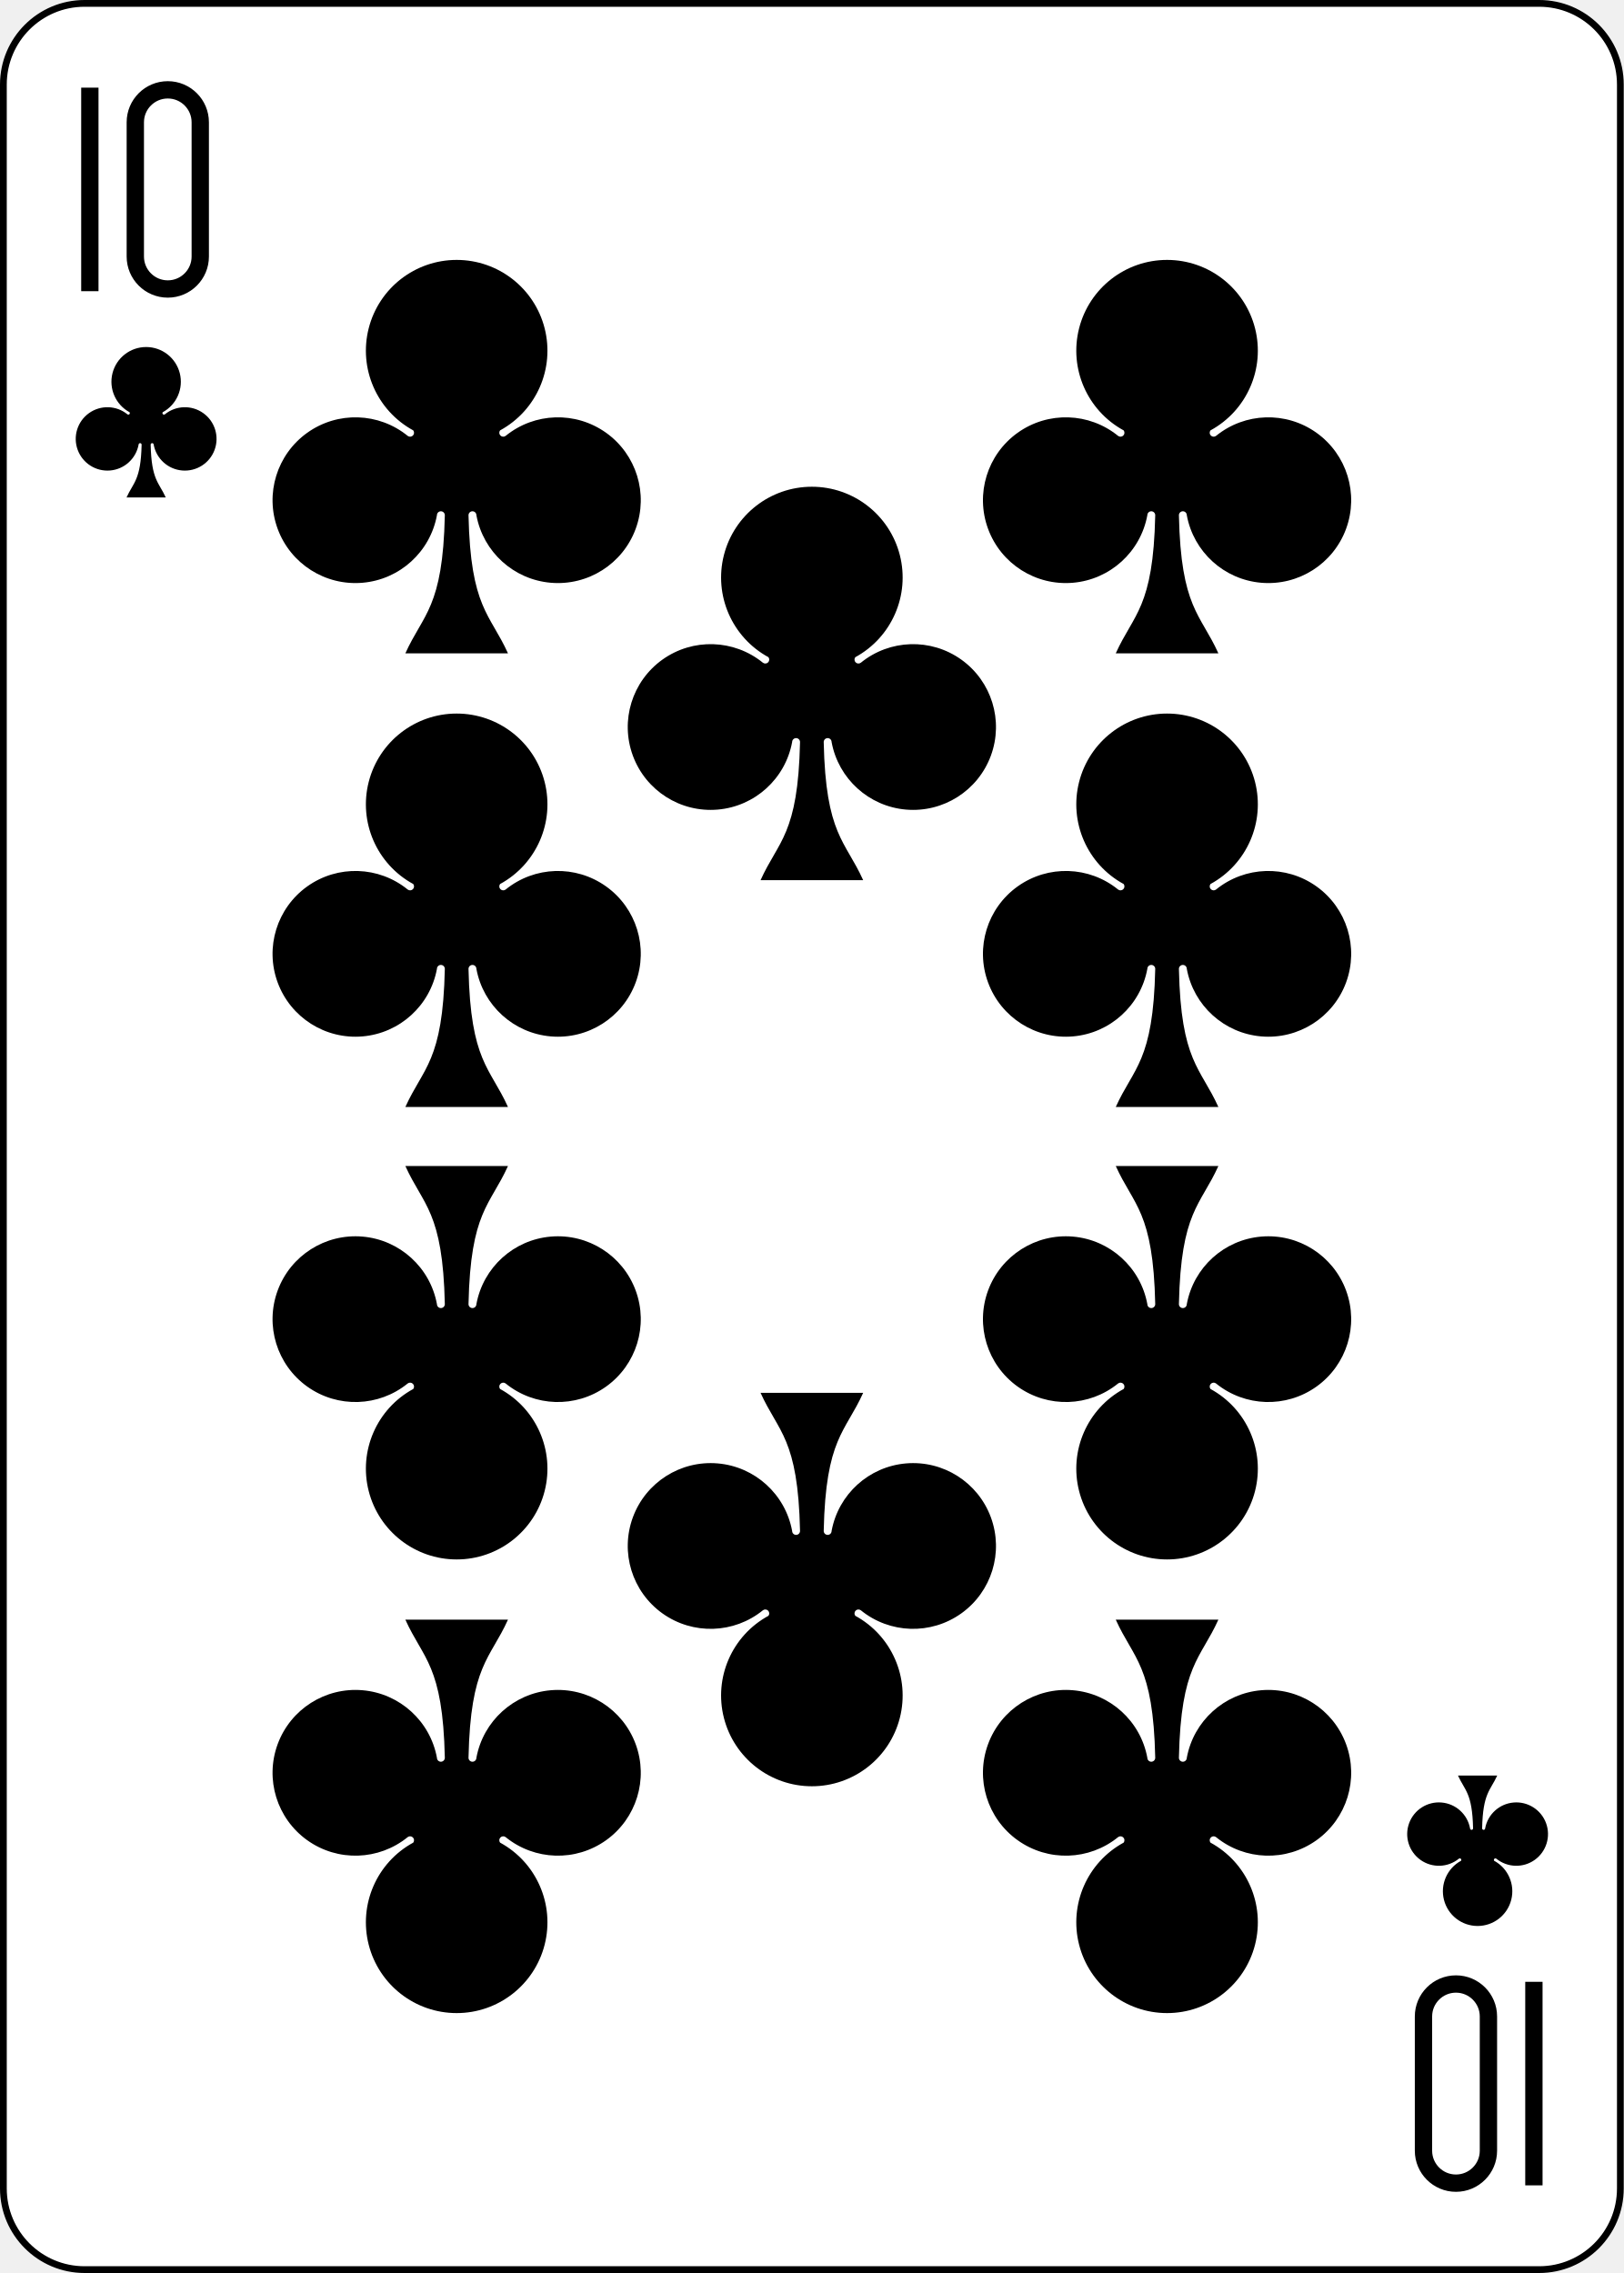
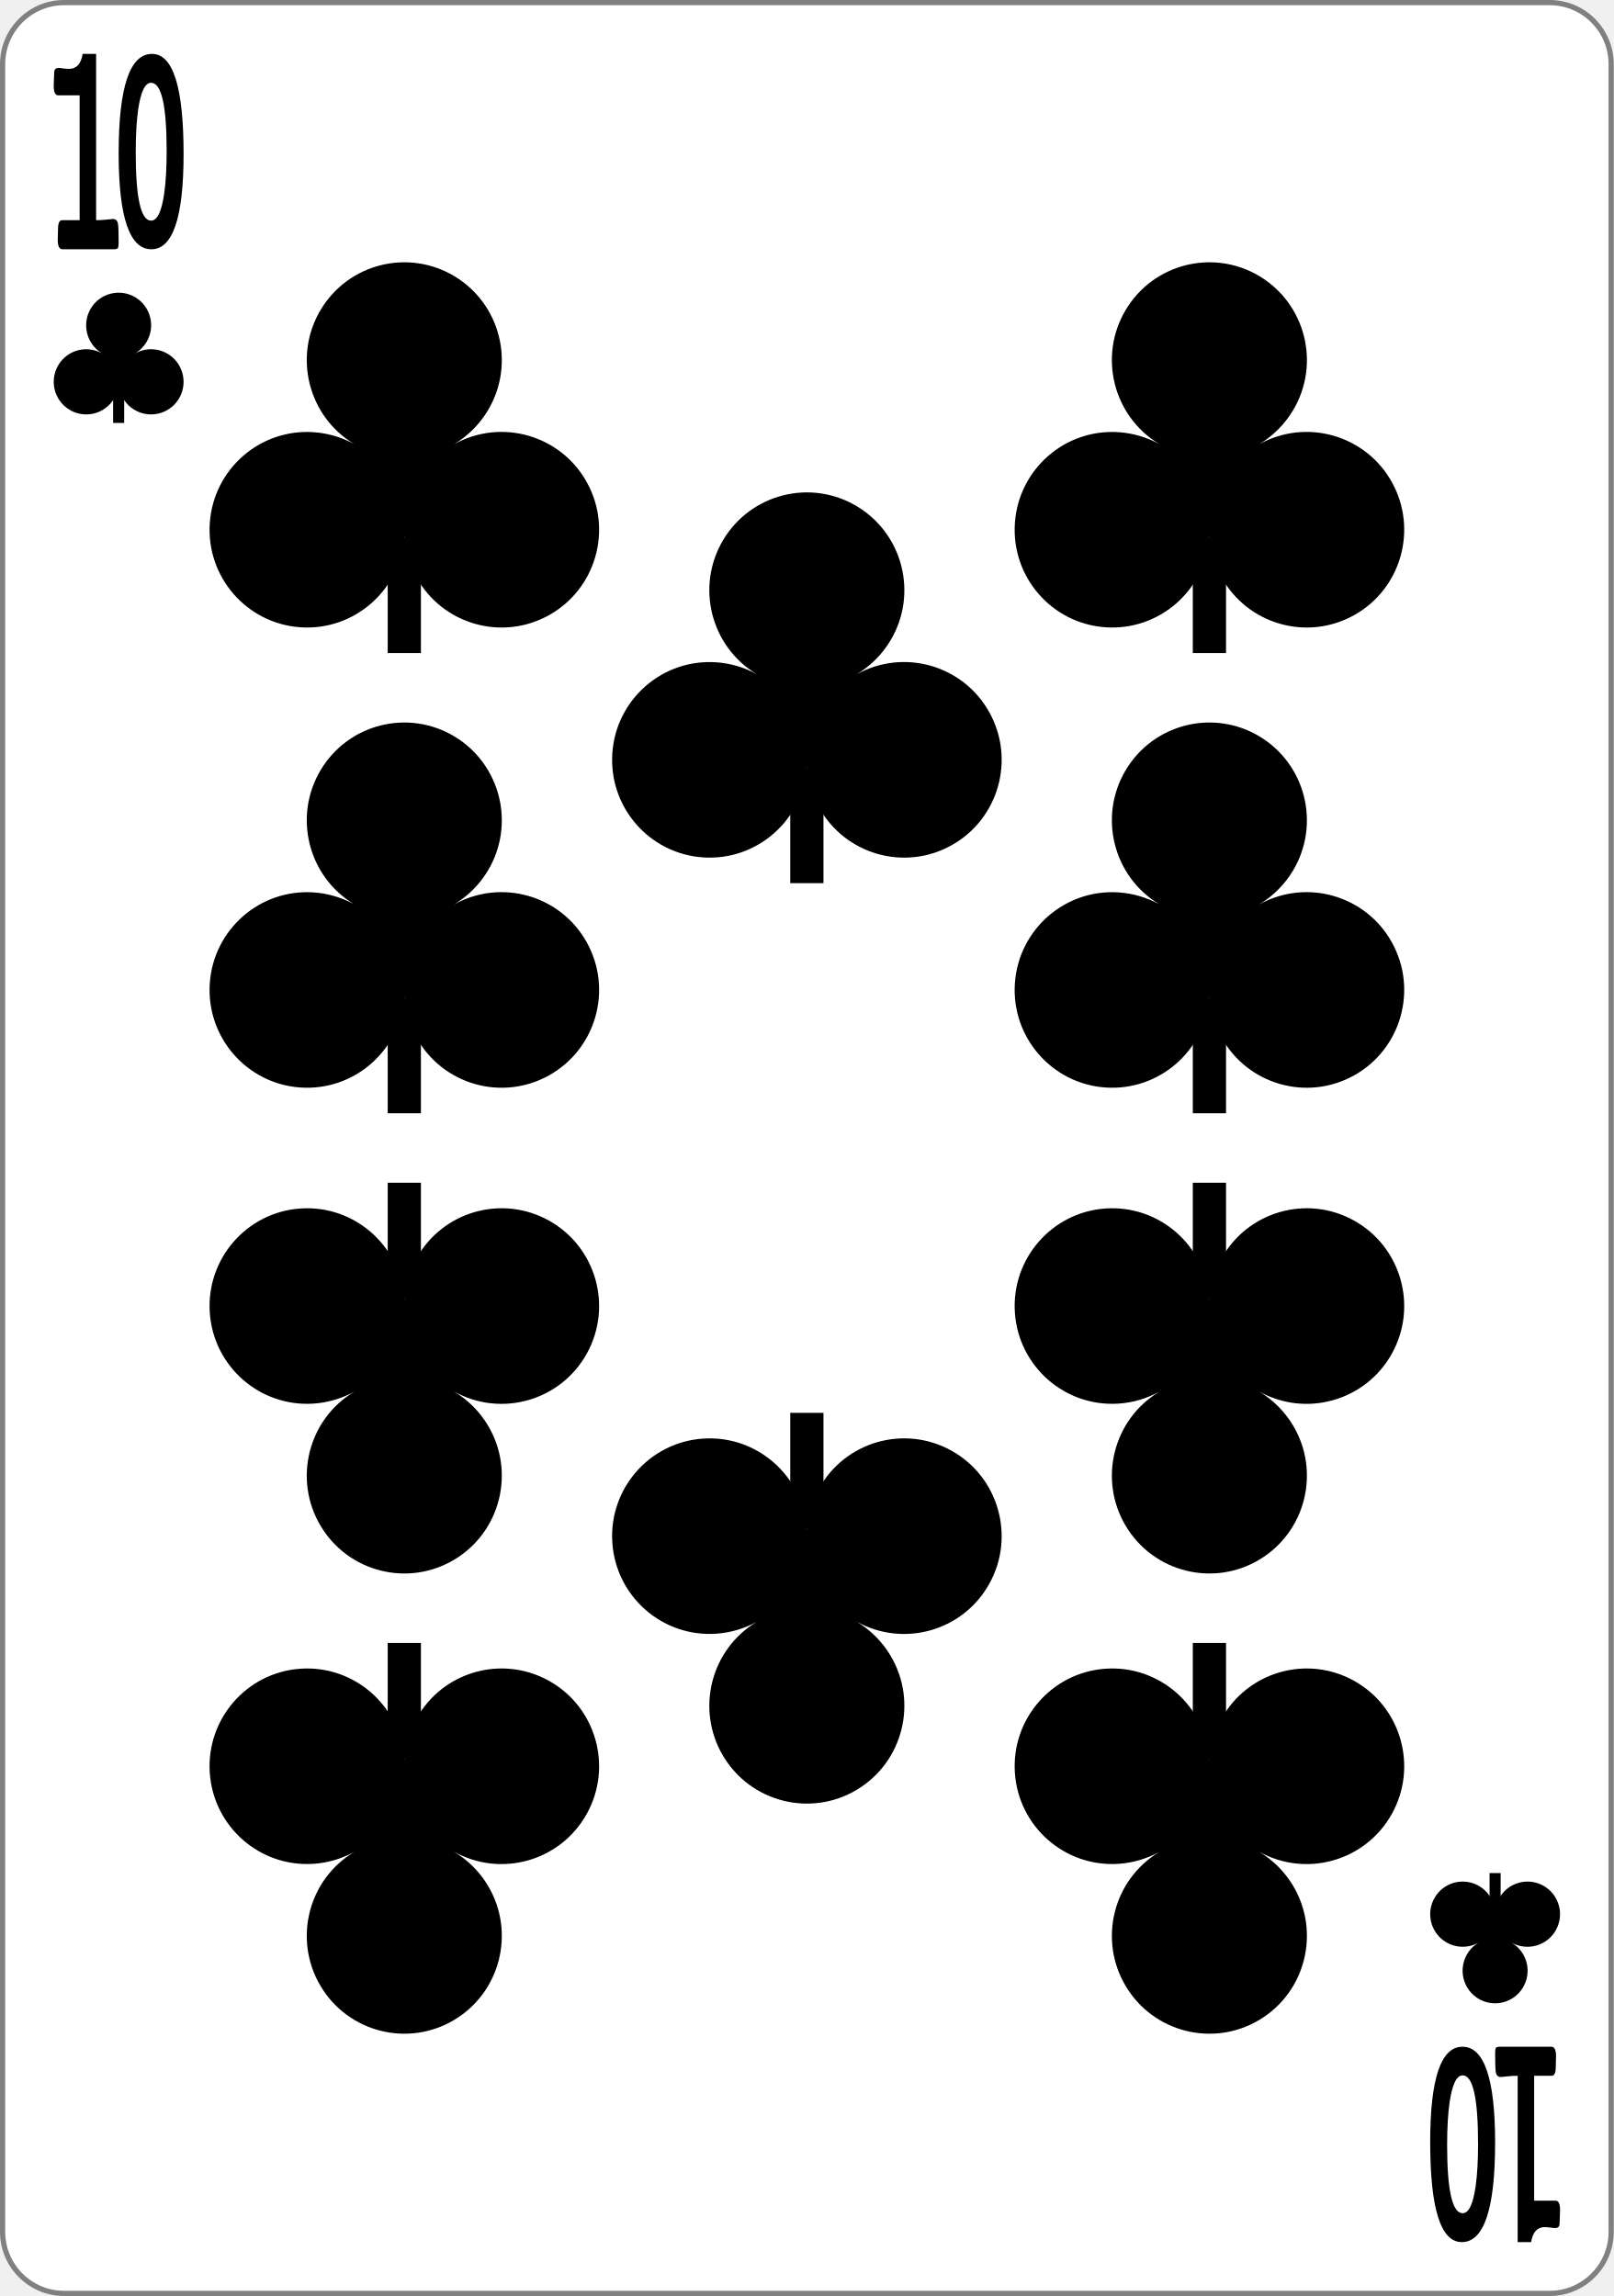
- <svg xmlns="http://www.w3.org/2000/svg" xmlns:xlink="http://www.w3.org/1999/xlink" width="2.5in" height="3.5in" viewBox="-120 -168 240 336" preserveAspectRatio="none" class="card" face="TC">
-   <symbol id="C" viewBox="-600 -600 1200 1200" preserveAspectRatio="xMinYMid">
-     <path d="M30 150C35 385 85 400 130 500L-130 500C-85 400 -35 385 -30 150A10 10 0 0 0 -50 150A210 210 0 1 1 -124 -51A10 10 0 0 0 -110 -65A230 230 0 1 1 110 -65A10 10 0 0 0 124 -51A210 210 0 1 1 50 150A10 10 0 0 0 30 150Z" fill="black" />
-   </symbol>
-   <symbol id="CT" viewBox="-500 -500 1000 1000" preserveAspectRatio="xMinYMid">
-     <path d="M-260 430L-260 -430M-50 0L-50 -310A150 150 0 0 1 250 -310L250 310A150 150 0 0 1 -50 310Z" stroke="black" stroke-width="80" stroke-linecap="square" stroke-miterlimit="1.5" fill="none" />
-   </symbol>
-   <rect width="239" height="335" x="-119.5" y="-167.5" rx="12" ry="12" fill="white" stroke="black" />
-   <use xlink:href="#CT" height="32" width="32" x="-114.4" y="-156" />
-   <use xlink:href="#C" height="26.769" width="26.769" x="-111.784" y="-119" />
-   <use xlink:href="#C" height="70" width="70" x="-87.501" y="-135.588" />
-   <use xlink:href="#C" height="70" width="70" x="17.501" y="-135.588" />
-   <use xlink:href="#C" height="70" width="70" x="-87.501" y="-68.529" />
-   <use xlink:href="#C" height="70" width="70" x="17.501" y="-68.529" />
-   <use xlink:href="#C" height="70" width="70" x="-35" y="-102.058" />
-   <g transform="rotate(180)">
-     <use xlink:href="#CT" height="32" width="32" x="-114.4" y="-156" />
-     <use xlink:href="#C" height="26.769" width="26.769" x="-111.784" y="-119" />
-     <use xlink:href="#C" height="70" width="70" x="-87.501" y="-135.588" />
-     <use xlink:href="#C" height="70" width="70" x="17.501" y="-135.588" />
-     <use xlink:href="#C" height="70" width="70" x="-87.501" y="-68.529" />
-     <use xlink:href="#C" height="70" width="70" x="17.501" y="-68.529" />
-     <use xlink:href="#C" height="70" width="70" x="-35" y="-102.058" />
+ <svg xmlns="http://www.w3.org/2000/svg" width="234" height="333" id="svg2" version="1.1">
+   <defs id="defs4" />
+   <g id="layer1" transform="translate(0,-719.3622)">
+     <g id="g987">
+       <rect rx="8.919" ry="8.946" y="719.74" x="0.378" height="332.244" width="233.244" id="rect4266" style="fill:#ffffff;fill-opacity:1;stroke:#808080;stroke-width:0.756;stroke-linecap:butt;stroke-linejoin:miter;stroke-miterlimit:4;stroke-dasharray:none;stroke-opacity:1" />
+       <g transform="matrix(0.07348588,0,0,0.07370838,-248.0173,933.6006)" id="g4233" style="fill:none;stroke:#000000;stroke-width:3.181;stroke-opacity:1" />
+       <g clip-path="none" style="fill:none;stroke:#000000;stroke-width:3.181;stroke-opacity:1" id="g4211" transform="matrix(0.07348588,0,0,0.07370838,-248.0173,933.6006)" />
+       <g transform="matrix(0.07348588,0,0,0.07370838,-248.0173,933.6006)" id="g4227" style="fill:none;stroke:#000000;stroke-width:3.181;stroke-opacity:1" />
+       <g style="stroke-width:3.181" transform="matrix(0.05648742,0,0,0.05667266,-79.73073,833.6596)" id="g5492-7">
+         <rect style="fill:#000000;fill-opacity:1;stroke:none;stroke-width:3.181" id="rect4124-6" width="85.256" height="295.685" x="2406.706" y="536.549" />
+         <path id="path3979-1-6-1" d="m 2917.856,395.129 c 67.135,120.805 23.601,273.145 -97.235,340.262 -120.836,67.117 -273.216,23.595 -340.35,-97.21 -17.88,-32.173 -28.44,-67.893 -30.889,-104.572 -9.342,137.921 -128.747,242.091 -266.662,232.714 -137.914,-9.378 -242.111,-128.752 -232.731,-266.631 9.38,-137.878 128.786,-242.049 266.7,-232.671 36.206,2.462 71.443,12.765 103.725,30.222 -118.192,-70.886 -156.875,-224.529 -85.945,-343.146 70.93,-118.617 224.613,-157.29 343.261,-86.378 118.647,70.912 157.33,224.555 86.4,343.171 -21.341,35.69 -51.243,65.5 -86.812,86.883 121.024,-66.97 273.404,-23.448 340.538,97.356 z" style="fill:#000000;fill-opacity:1;stroke:none;stroke-width:3.181" />
+       </g>
+       <g id="text3216-7" style="font-style:normal;font-variant:normal;font-weight:bold;font-stretch:normal;font-size:3.772px;line-height:0%;font-family:'Levenim MT';-inkscape-font-specification:'Sans Bold';letter-spacing:0px;word-spacing:0px;fill:#000000;fill-opacity:1;stroke:none;stroke-width:1" transform="scale(0.7218475,1.385334)" aria-label="1">
+         <path id="path923" style="font-size:28.97px;line-height:1.25;stroke-width:1" d="m 23.835,544.63 q 0,0.354 -0.127,0.622 -0.339,0.113 -0.736,0.113 H 12.533 q -0.934,0 -0.934,-0.99 0,-0.17 0.028,-0.538 0.028,-0.382 0.028,-0.58 0,-0.934 0.82,-0.934 h 3.522 v -13.071 h -4.3 q -0.905,0 -0.905,-0.99 0,-0.212 0.042,-0.679 0.057,-0.481 0.057,-0.721 0,-0.481 0.905,-0.481 0.255,0 0.962,0.057 0.707,0.042 1.103,0.042 2.263,0 2.744,-1.57 h 2.702 v 17.413 q 0.948,0 2.037,-0.057 1.103,-0.071 1.316,-0.071 0.82,0 1.018,0.439 0.156,0.382 0.156,1.995 z" />
+       </g>
+       <g id="text3990-14" style="font-style:normal;font-variant:normal;font-weight:bold;font-stretch:normal;font-size:3.772px;line-height:0%;font-family:'Levenim MT';-inkscape-font-specification:'Sans Bold';letter-spacing:0px;word-spacing:0px;fill:#000000;fill-opacity:1;stroke:none;stroke-width:1" transform="scale(0.6991884,1.43023)" aria-label="0">
+         <path id="path920" style="font-size:27.659px;line-height:1.25;stroke-width:1" d="m 38.073,518.577 q 0,9.67 -6.685,9.67 -6.78,0 -6.78,-9.724 0,-10.089 6.915,-10.089 6.55,0 6.55,10.143 z m -3.511,-0.284 q 0,-6.928 -3.228,-6.928 -1.891,0 -2.688,2.742 -0.5,1.729 -0.5,4.308 0,6.928 3.187,6.928 1.904,0 2.715,-2.728 0.513,-1.756 0.513,-4.322 z" />
+       </g>
+       <g transform="matrix(0.01882914,0,0,0.01889089,-28.91457,764.9804)" id="g5492-7-8" style="stroke-width:3.181">
+         <rect style="fill:#000000;fill-opacity:1;stroke:none;stroke-width:3.181" id="rect4124-6-9" width="85.256" height="295.685" x="2406.706" y="536.549" />
+         <path id="path3979-1-6-1-2" d="m 2917.856,395.129 c 67.135,120.805 23.601,273.145 -97.235,340.262 -120.836,67.117 -273.216,23.595 -340.35,-97.21 -17.88,-32.173 -28.44,-67.893 -30.889,-104.572 -9.342,137.921 -128.747,242.091 -266.662,232.714 -137.914,-9.378 -242.111,-128.752 -232.731,-266.631 9.38,-137.878 128.786,-242.049 266.7,-232.671 36.206,2.462 71.443,12.765 103.725,30.222 -118.192,-70.886 -156.875,-224.529 -85.945,-343.146 70.93,-118.617 224.613,-157.29 343.261,-86.378 118.647,70.912 157.33,224.555 86.4,343.171 -21.341,35.69 -51.243,65.5 -86.812,86.883 121.024,-66.97 273.404,-23.448 340.538,97.356 z" style="fill:#000000;fill-opacity:1;stroke:none;stroke-width:3.181" />
+       </g>
+       <g id="text3216-7-2" style="font-style:normal;font-variant:normal;font-weight:bold;font-stretch:normal;font-size:3.772px;line-height:0%;font-family:'Levenim MT';-inkscape-font-specification:'Sans Bold';letter-spacing:0px;word-spacing:0px;fill:#000000;fill-opacity:1;stroke:none;stroke-width:1" transform="scale(-0.7218475,-1.385334)" aria-label="1">
+         <path id="path936" style="font-size:28.97px;line-height:1.25;stroke-width:1" d="m -300.333,-734.284 q 0,0.354 -0.127,0.622 -0.34,0.113 -0.736,0.113 h -10.44 q -0.934,0 -0.934,-0.99 0,-0.17 0.028,-0.538 0.028,-0.382 0.028,-0.58 0,-0.934 0.82,-0.934 h 3.522 v -13.071 h -4.3 q -0.905,0 -0.905,-0.99 0,-0.212 0.042,-0.679 0.057,-0.481 0.057,-0.721 0,-0.481 0.905,-0.481 0.255,0 0.962,0.057 0.707,0.042 1.103,0.042 2.263,0 2.744,-1.57 h 2.702 v 17.413 q 0.948,0 2.037,-0.057 1.103,-0.071 1.316,-0.071 0.82,0 1.018,0.439 0.156,0.382 0.156,1.995 z" />
+       </g>
+       <g id="text3990-14-6" style="font-style:normal;font-variant:normal;font-weight:bold;font-stretch:normal;font-size:3.772px;line-height:0%;font-family:'Levenim MT';-inkscape-font-specification:'Sans Bold';letter-spacing:0px;word-spacing:0px;fill:#000000;fill-opacity:1;stroke:none;stroke-width:1" transform="scale(-0.6991884,-1.43023)" aria-label="0">
+         <path id="path933" style="font-size:27.659px;line-height:1.25;stroke-width:1" d="m -296.601,-720.192 q 0,9.67 -6.685,9.67 -6.78,0 -6.78,-9.724 0,-10.089 6.915,-10.089 6.55,0 6.55,10.143 z m -3.511,-0.284 q 0,-6.928 -3.228,-6.928 -1.891,0 -2.688,2.742 -0.5,1.729 -0.5,4.308 0,6.928 3.187,6.928 1.904,0 2.715,-2.728 0.513,-1.756 0.513,-4.322 z" />
+       </g>
+       <g transform="matrix(0.01882914,0,0,-0.01889089,170.6743,1006.744)" id="g5492-7-8-8" style="stroke-width:3.181">
+         <rect style="fill:#000000;fill-opacity:1;stroke:none;stroke-width:3.181" id="rect4124-6-9-8" width="85.256" height="295.685" x="2406.706" y="536.549" />
+         <path id="path3979-1-6-1-2-2" d="m 2917.856,395.129 c 67.135,120.805 23.601,273.145 -97.235,340.262 -120.836,67.117 -273.216,23.595 -340.35,-97.21 -17.88,-32.173 -28.44,-67.893 -30.889,-104.572 -9.342,137.921 -128.747,242.091 -266.662,232.714 -137.914,-9.378 -242.111,-128.752 -232.731,-266.631 9.38,-137.878 128.786,-242.049 266.7,-232.671 36.206,2.462 71.443,12.765 103.725,30.222 -118.192,-70.886 -156.875,-224.529 -85.945,-343.146 70.93,-118.617 224.613,-157.29 343.261,-86.378 118.647,70.912 157.33,224.555 86.4,343.171 -21.341,35.69 -51.243,65.5 -86.812,86.883 121.024,-66.97 273.404,-23.448 340.538,97.356 z" style="fill:#000000;fill-opacity:1;stroke:none;stroke-width:3.181" />
+       </g>
+       <g style="stroke-width:3.181" transform="matrix(0.05648742,0,0,-0.05667266,-79.73073,1004.813)" id="g5492-7-4">
+         <rect style="fill:#000000;fill-opacity:1;stroke:none;stroke-width:3.181" id="rect4124-6-5" width="85.256" height="295.685" x="2406.706" y="536.549" />
+         <path id="path3979-1-6-1-5" d="m 2917.856,395.129 c 67.135,120.805 23.601,273.145 -97.235,340.262 -120.836,67.117 -273.216,23.595 -340.35,-97.21 -17.88,-32.173 -28.44,-67.893 -30.889,-104.572 -9.342,137.921 -128.747,242.091 -266.662,232.714 -137.914,-9.378 -242.111,-128.752 -232.731,-266.631 9.38,-137.878 128.786,-242.049 266.7,-232.671 36.206,2.462 71.443,12.765 103.725,30.222 -118.192,-70.886 -156.875,-224.529 -85.945,-343.146 70.93,-118.617 224.613,-157.29 343.261,-86.378 118.647,70.912 157.33,224.555 86.4,343.171 -21.341,35.69 -51.243,65.5 -86.812,86.883 121.024,-66.97 273.404,-23.448 340.538,97.356 z" style="fill:#000000;fill-opacity:1;stroke:none;stroke-width:3.181" />
+       </g>
+       <g style="stroke-width:3.181" transform="matrix(0.05648742,0,0,0.05667266,-79.73073,766.9113)" id="g5492-7-1">
+         <rect style="fill:#000000;fill-opacity:1;stroke:none;stroke-width:3.181" id="rect4124-6-7" width="85.256" height="295.685" x="2406.706" y="536.549" />
+         <path id="path3979-1-6-1-1" d="m 2917.856,395.129 c 67.135,120.805 23.601,273.145 -97.235,340.262 -120.836,67.117 -273.216,23.595 -340.35,-97.21 -17.88,-32.173 -28.44,-67.893 -30.889,-104.572 -9.342,137.921 -128.747,242.091 -266.662,232.714 -137.914,-9.378 -242.111,-128.752 -232.731,-266.631 9.38,-137.878 128.786,-242.049 266.7,-232.671 36.206,2.462 71.443,12.765 103.725,30.222 -118.192,-70.886 -156.875,-224.529 -85.945,-343.146 70.93,-118.617 224.613,-157.29 343.261,-86.378 118.647,70.912 157.33,224.555 86.4,343.171 -21.341,35.69 -51.243,65.5 -86.812,86.883 121.024,-66.97 273.404,-23.448 340.538,97.356 z" style="fill:#000000;fill-opacity:1;stroke:none;stroke-width:3.181" />
+       </g>
+       <g style="stroke-width:3.181" transform="matrix(0.05648742,0,0,0.05667266,-21.36041,800.2854)" id="g5492-7-15">
+         <rect style="fill:#000000;fill-opacity:1;stroke:none;stroke-width:3.181" id="rect4124-6-2" width="85.256" height="295.685" x="2406.706" y="536.549" />
+         <path id="path3979-1-6-1-7" d="m 2917.856,395.129 c 67.135,120.805 23.601,273.145 -97.235,340.262 -120.836,67.117 -273.216,23.595 -340.35,-97.21 -17.88,-32.173 -28.44,-67.893 -30.889,-104.572 -9.342,137.921 -128.747,242.091 -266.662,232.714 -137.914,-9.378 -242.111,-128.752 -232.731,-266.631 9.38,-137.878 128.786,-242.049 266.7,-232.671 36.206,2.462 71.443,12.765 103.725,30.222 -118.192,-70.886 -156.875,-224.529 -85.945,-343.146 70.93,-118.617 224.613,-157.29 343.261,-86.378 118.647,70.912 157.33,224.555 86.4,343.171 -21.341,35.69 -51.243,65.5 -86.812,86.883 121.024,-66.97 273.404,-23.448 340.538,97.356 z" style="fill:#000000;fill-opacity:1;stroke:none;stroke-width:3.181" />
+       </g>
+       <g style="stroke-width:3.181" transform="matrix(0.05648742,0,0,0.05667266,37.00993,766.9113)" id="g5492-7-6">
+         <rect style="fill:#000000;fill-opacity:1;stroke:none;stroke-width:3.181" id="rect4124-6-1" width="85.256" height="295.685" x="2406.706" y="536.549" />
+         <path id="path3979-1-6-1-4" d="m 2917.856,395.129 c 67.135,120.805 23.601,273.145 -97.235,340.262 -120.836,67.117 -273.216,23.595 -340.35,-97.21 -17.88,-32.173 -28.44,-67.893 -30.889,-104.572 -9.342,137.921 -128.747,242.091 -266.662,232.714 -137.914,-9.378 -242.111,-128.752 -232.731,-266.631 9.38,-137.878 128.786,-242.049 266.7,-232.671 36.206,2.462 71.443,12.765 103.725,30.222 -118.192,-70.886 -156.875,-224.529 -85.945,-343.146 70.93,-118.617 224.613,-157.29 343.261,-86.378 118.647,70.912 157.33,224.555 86.4,343.171 -21.341,35.69 -51.243,65.5 -86.812,86.883 121.024,-66.97 273.404,-23.448 340.538,97.356 z" style="fill:#000000;fill-opacity:1;stroke:none;stroke-width:3.181" />
+       </g>
+       <g style="stroke-width:3.181" transform="matrix(0.05648742,0,0,0.05667266,37.00993,833.6596)" id="g5492-7-2">
+         <rect style="fill:#000000;fill-opacity:1;stroke:none;stroke-width:3.181" id="rect4124-6-3" width="85.256" height="295.685" x="2406.706" y="536.549" />
+         <path id="path3979-1-6-1-22" d="m 2917.856,395.129 c 67.135,120.805 23.601,273.145 -97.235,340.262 -120.836,67.117 -273.216,23.595 -340.35,-97.21 -17.88,-32.173 -28.44,-67.893 -30.889,-104.572 -9.342,137.921 -128.747,242.091 -266.662,232.714 -137.914,-9.378 -242.111,-128.752 -232.731,-266.631 9.38,-137.878 128.786,-242.049 266.7,-232.671 36.206,2.462 71.443,12.765 103.725,30.222 -118.192,-70.886 -156.875,-224.529 -85.945,-343.146 70.93,-118.617 224.613,-157.29 343.261,-86.378 118.647,70.912 157.33,224.555 86.4,343.171 -21.341,35.69 -51.243,65.5 -86.812,86.883 121.024,-66.97 273.404,-23.448 340.538,97.356 z" style="fill:#000000;fill-opacity:1;stroke:none;stroke-width:3.181" />
+       </g>
+       <g style="stroke-width:3.181" transform="matrix(0.05648742,0,0,-0.05667266,-79.73073,938.0647)" id="g5492-7-4-1">
+         <rect style="fill:#000000;fill-opacity:1;stroke:none;stroke-width:3.181" id="rect4124-6-5-6" width="85.256" height="295.685" x="2406.706" y="536.549" />
+         <path id="path3979-1-6-1-5-8" d="m 2917.856,395.129 c 67.135,120.805 23.601,273.145 -97.235,340.262 -120.836,67.117 -273.216,23.595 -340.35,-97.21 -17.88,-32.173 -28.44,-67.893 -30.889,-104.572 -9.342,137.921 -128.747,242.091 -266.662,232.714 -137.914,-9.378 -242.111,-128.752 -232.731,-266.631 9.38,-137.878 128.786,-242.049 266.7,-232.671 36.206,2.462 71.443,12.765 103.725,30.222 -118.192,-70.886 -156.875,-224.529 -85.945,-343.146 70.93,-118.617 224.613,-157.29 343.261,-86.378 118.647,70.912 157.33,224.555 86.4,343.171 -21.341,35.69 -51.243,65.5 -86.812,86.883 121.024,-66.97 273.404,-23.448 340.538,97.356 z" style="fill:#000000;fill-opacity:1;stroke:none;stroke-width:3.181" />
+       </g>
+       <g style="stroke-width:3.181" transform="matrix(0.05648742,0,0,-0.05667266,-21.36041,971.4389)" id="g5492-7-4-5">
+         <rect style="fill:#000000;fill-opacity:1;stroke:none;stroke-width:3.181" id="rect4124-6-5-7" width="85.256" height="295.685" x="2406.706" y="536.549" />
+         <path id="path3979-1-6-1-5-6" d="m 2917.856,395.129 c 67.135,120.805 23.601,273.145 -97.235,340.262 -120.836,67.117 -273.216,23.595 -340.35,-97.21 -17.88,-32.173 -28.44,-67.893 -30.889,-104.572 -9.342,137.921 -128.747,242.091 -266.662,232.714 -137.914,-9.378 -242.111,-128.752 -232.731,-266.631 9.38,-137.878 128.786,-242.049 266.7,-232.671 36.206,2.462 71.443,12.765 103.725,30.222 -118.192,-70.886 -156.875,-224.529 -85.945,-343.146 70.93,-118.617 224.613,-157.29 343.261,-86.378 118.647,70.912 157.33,224.555 86.4,343.171 -21.341,35.69 -51.243,65.5 -86.812,86.883 121.024,-66.97 273.404,-23.448 340.538,97.356 z" style="fill:#000000;fill-opacity:1;stroke:none;stroke-width:3.181" />
+       </g>
+       <g style="stroke-width:3.181" transform="matrix(0.05648742,0,0,-0.05667266,37.00993,1004.813)" id="g5492-7-4-18">
+         <rect style="fill:#000000;fill-opacity:1;stroke:none;stroke-width:3.181" id="rect4124-6-5-9" width="85.256" height="295.685" x="2406.706" y="536.549" />
+         <path id="path3979-1-6-1-5-2" d="m 2917.856,395.129 c 67.135,120.805 23.601,273.145 -97.235,340.262 -120.836,67.117 -273.216,23.595 -340.35,-97.21 -17.88,-32.173 -28.44,-67.893 -30.889,-104.572 -9.342,137.921 -128.747,242.091 -266.662,232.714 -137.914,-9.378 -242.111,-128.752 -232.731,-266.631 9.38,-137.878 128.786,-242.049 266.7,-232.671 36.206,2.462 71.443,12.765 103.725,30.222 -118.192,-70.886 -156.875,-224.529 -85.945,-343.146 70.93,-118.617 224.613,-157.29 343.261,-86.378 118.647,70.912 157.33,224.555 86.4,343.171 -21.341,35.69 -51.243,65.5 -86.812,86.883 121.024,-66.97 273.404,-23.448 340.538,97.356 z" style="fill:#000000;fill-opacity:1;stroke:none;stroke-width:3.181" />
+       </g>
+       <g style="stroke-width:3.181" transform="matrix(0.05648742,0,0,-0.05667266,37.00993,938.0647)" id="g5492-7-4-7">
+         <rect style="fill:#000000;fill-opacity:1;stroke:none;stroke-width:3.181" id="rect4124-6-5-95" width="85.256" height="295.685" x="2406.706" y="536.549" />
+         <path id="path3979-1-6-1-5-4" d="m 2917.856,395.129 c 67.135,120.805 23.601,273.145 -97.235,340.262 -120.836,67.117 -273.216,23.595 -340.35,-97.21 -17.88,-32.173 -28.44,-67.893 -30.889,-104.572 -9.342,137.921 -128.747,242.091 -266.662,232.714 -137.914,-9.378 -242.111,-128.752 -232.731,-266.631 9.38,-137.878 128.786,-242.049 266.7,-232.671 36.206,2.462 71.443,12.765 103.725,30.222 -118.192,-70.886 -156.875,-224.529 -85.945,-343.146 70.93,-118.617 224.613,-157.29 343.261,-86.378 118.647,70.912 157.33,224.555 86.4,343.171 -21.341,35.69 -51.243,65.5 -86.812,86.883 121.024,-66.97 273.404,-23.448 340.538,97.356 z" style="fill:#000000;fill-opacity:1;stroke:none;stroke-width:3.181" />
+       </g>
+     </g>
  </g>
</svg>
